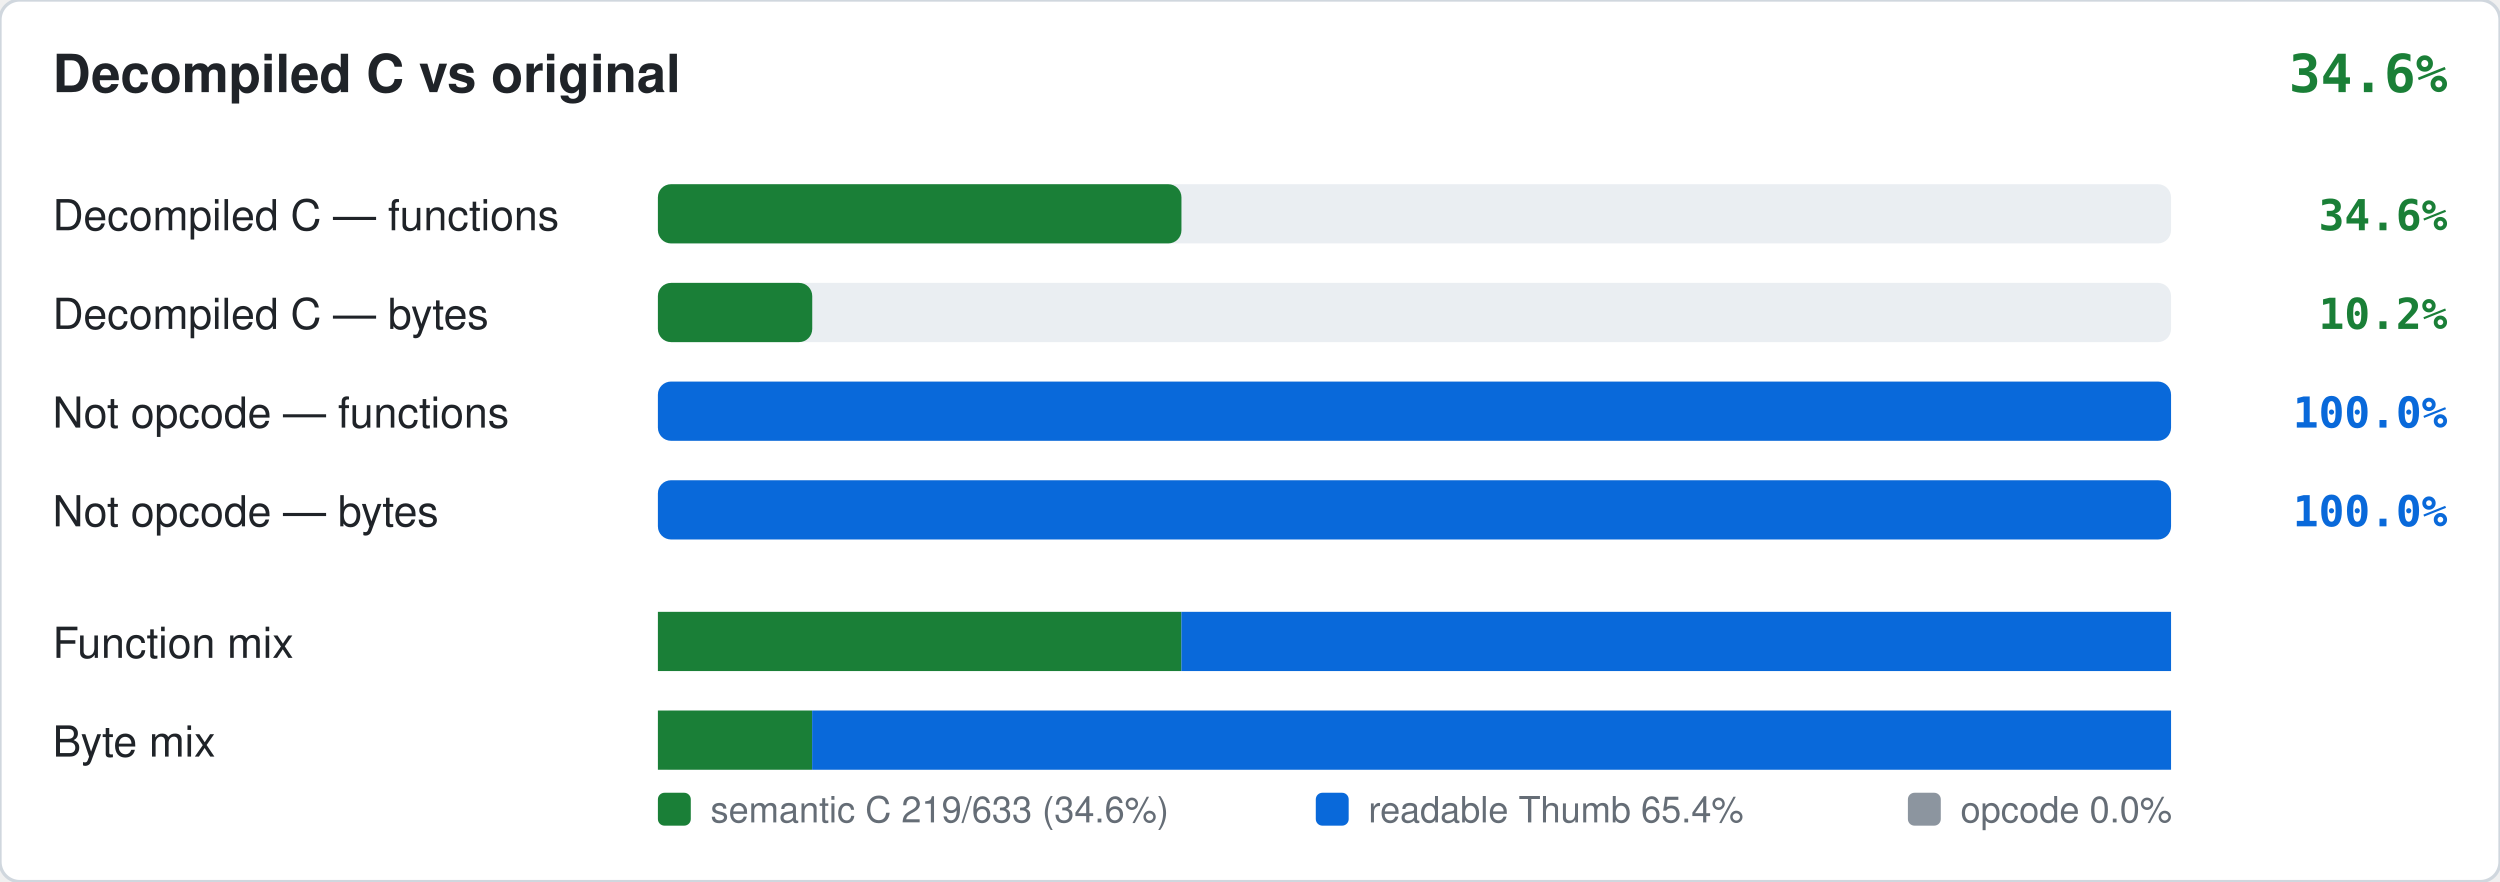
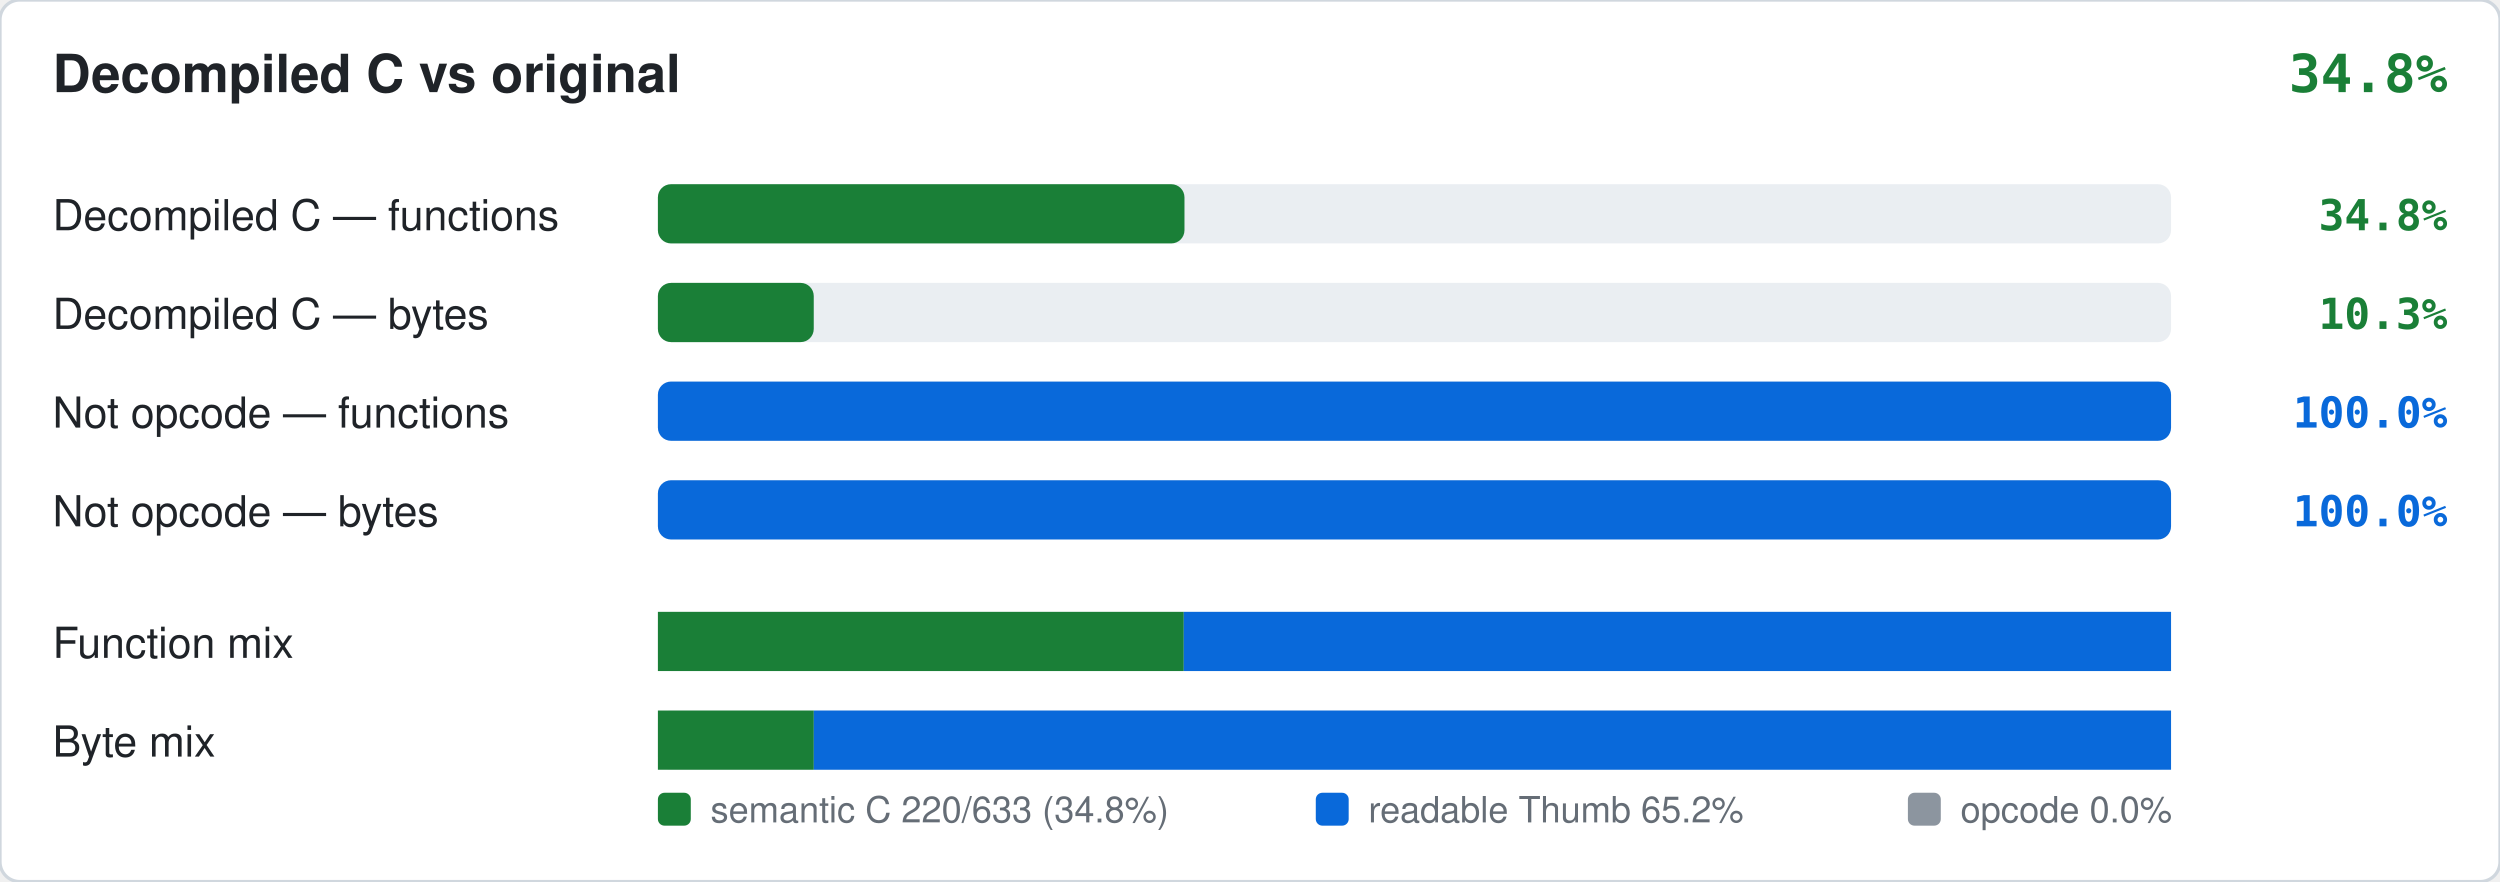
- <svg xmlns="http://www.w3.org/2000/svg" width="760" height="268" viewBox="0 0 760 268" role="img" aria-label="Decompiled C 34.6% functions, 10.2% bytes (219/633, 9,202/90,272)">
+ <svg xmlns="http://www.w3.org/2000/svg" width="760" height="268" viewBox="0 0 760 268" role="img" aria-label="Decompiled C 34.8% functions, 10.3% bytes (220/633, 9,302/90,272)">
  <rect width="760" height="268" rx="6" fill="#ffffff" stroke="#d0d7de" />
  <text x="16" y="28" font-family="-apple-system,BlinkMacSystemFont,Segoe UI,Helvetica,Arial,sans-serif" font-size="16" font-weight="600" fill="#1f2328">Decompiled C vs original</text>
-   <text x="744" y="28" text-anchor="end" font-family="ui-monospace,SFMono-Regular,Menlo,Consolas,monospace" font-size="16" font-weight="700" fill="#1a7f37">34.6%</text>
+   <text x="744" y="28" text-anchor="end" font-family="ui-monospace,SFMono-Regular,Menlo,Consolas,monospace" font-size="16" font-weight="700" fill="#1a7f37">34.8%</text>
  <text x="16" y="70" font-family="-apple-system,BlinkMacSystemFont,Segoe UI,Helvetica,Arial,sans-serif" font-size="13" fill="#1f2328">Decompiled C — functions</text>
  <rect x="200.00" y="56.00" width="460.00" height="18.00" rx="4" fill="#eaeef2" />
-   <rect x="200.00" y="56.00" width="159.16" height="18.00" rx="4" fill="#1a7f37" />
-   <text x="744" y="70" text-anchor="end" font-family="ui-monospace,SFMono-Regular,Menlo,Consolas,monospace" font-size="13" font-weight="700" fill="#1a7f37">34.6%</text>
+   <rect x="200.00" y="56.00" width="160.08" height="18.00" rx="4" fill="#1a7f37" />
+   <text x="744" y="70" text-anchor="end" font-family="ui-monospace,SFMono-Regular,Menlo,Consolas,monospace" font-size="13" font-weight="700" fill="#1a7f37">34.8%</text>
  <text x="16" y="100" font-family="-apple-system,BlinkMacSystemFont,Segoe UI,Helvetica,Arial,sans-serif" font-size="13" fill="#1f2328">Decompiled C — bytes</text>
  <rect x="200.00" y="86.00" width="460.00" height="18.00" rx="4" fill="#eaeef2" />
-   <rect x="200.00" y="86.00" width="46.92" height="18.00" rx="4" fill="#1a7f37" />
-   <text x="744" y="100" text-anchor="end" font-family="ui-monospace,SFMono-Regular,Menlo,Consolas,monospace" font-size="13" font-weight="700" fill="#1a7f37">10.2%</text>
+   <rect x="200.00" y="86.00" width="47.38" height="18.00" rx="4" fill="#1a7f37" />
+   <text x="744" y="100" text-anchor="end" font-family="ui-monospace,SFMono-Regular,Menlo,Consolas,monospace" font-size="13" font-weight="700" fill="#1a7f37">10.3%</text>
  <text x="16" y="130" font-family="-apple-system,BlinkMacSystemFont,Segoe UI,Helvetica,Arial,sans-serif" font-size="13" fill="#1f2328">Not opcode — functions</text>
  <rect x="200.00" y="116.00" width="460.00" height="18.00" rx="4" fill="#eaeef2" />
  <rect x="200.00" y="116.00" width="460.00" height="18.00" rx="4" fill="#0969da" />
  <text x="744" y="130" text-anchor="end" font-family="ui-monospace,SFMono-Regular,Menlo,Consolas,monospace" font-size="13" font-weight="700" fill="#0969da">100.0%</text>
  <text x="16" y="160" font-family="-apple-system,BlinkMacSystemFont,Segoe UI,Helvetica,Arial,sans-serif" font-size="13" fill="#1f2328">Not opcode — bytes</text>
  <rect x="200.00" y="146.00" width="460.00" height="18.00" rx="4" fill="#eaeef2" />
  <rect x="200.00" y="146.00" width="460.00" height="18.00" rx="4" fill="#0969da" />
  <text x="744" y="160" text-anchor="end" font-family="ui-monospace,SFMono-Regular,Menlo,Consolas,monospace" font-size="13" font-weight="700" fill="#0969da">100.0%</text>
  <text x="16" y="200" font-family="-apple-system,BlinkMacSystemFont,Segoe UI,Helvetica,Arial,sans-serif" font-size="13" fill="#1f2328">Function mix</text>
  <rect x="200.00" y="186.00" width="460.00" height="18.00" rx="4" fill="#eaeef2" />
-   <rect x="200.00" y="186.00" width="159.15" height="18.00" fill="#1a7f37" />
-   <rect x="359.15" y="186.00" width="300.85" height="18.00" fill="#0969da" />
+   <rect x="200.00" y="186.00" width="159.87" height="18.00" fill="#1a7f37" />
+   <rect x="359.87" y="186.00" width="300.13" height="18.00" fill="#0969da" />
  <text x="16" y="230" font-family="-apple-system,BlinkMacSystemFont,Segoe UI,Helvetica,Arial,sans-serif" font-size="13" fill="#1f2328">Byte mix</text>
  <rect x="200.00" y="216.00" width="460.00" height="18.00" rx="4" fill="#eaeef2" />
-   <rect x="200.00" y="216.00" width="46.89" height="18.00" fill="#1a7f37" />
-   <rect x="246.89" y="216.00" width="413.11" height="18.00" fill="#0969da" />
+   <rect x="200.00" y="216.00" width="47.40" height="18.00" fill="#1a7f37" />
+   <rect x="247.40" y="216.00" width="412.60" height="18.00" fill="#0969da" />
  <rect x="200" y="241" width="10" height="10" rx="2" fill="#1a7f37" />
-   <text x="216" y="250" font-family="-apple-system,BlinkMacSystemFont,Segoe UI,Helvetica,Arial,sans-serif" font-size="11" fill="#656d76">semantic C 219/633 (34.6%)</text>
+   <text x="216" y="250" font-family="-apple-system,BlinkMacSystemFont,Segoe UI,Helvetica,Arial,sans-serif" font-size="11" fill="#656d76">semantic C 220/633 (34.8%)</text>
  <rect x="400" y="241" width="10" height="10" rx="2" fill="#0969da" />
-   <text x="416" y="250" font-family="-apple-system,BlinkMacSystemFont,Segoe UI,Helvetica,Arial,sans-serif" font-size="11" fill="#656d76">readable Thumb 65.4%</text>
+   <text x="416" y="250" font-family="-apple-system,BlinkMacSystemFont,Segoe UI,Helvetica,Arial,sans-serif" font-size="11" fill="#656d76">readable Thumb 65.2%</text>
  <rect x="580" y="241" width="10" height="10" rx="2" fill="#8c959f" />
  <text x="596" y="250" font-family="-apple-system,BlinkMacSystemFont,Segoe UI,Helvetica,Arial,sans-serif" font-size="11" fill="#656d76">opcode 0.0%</text>
</svg>
